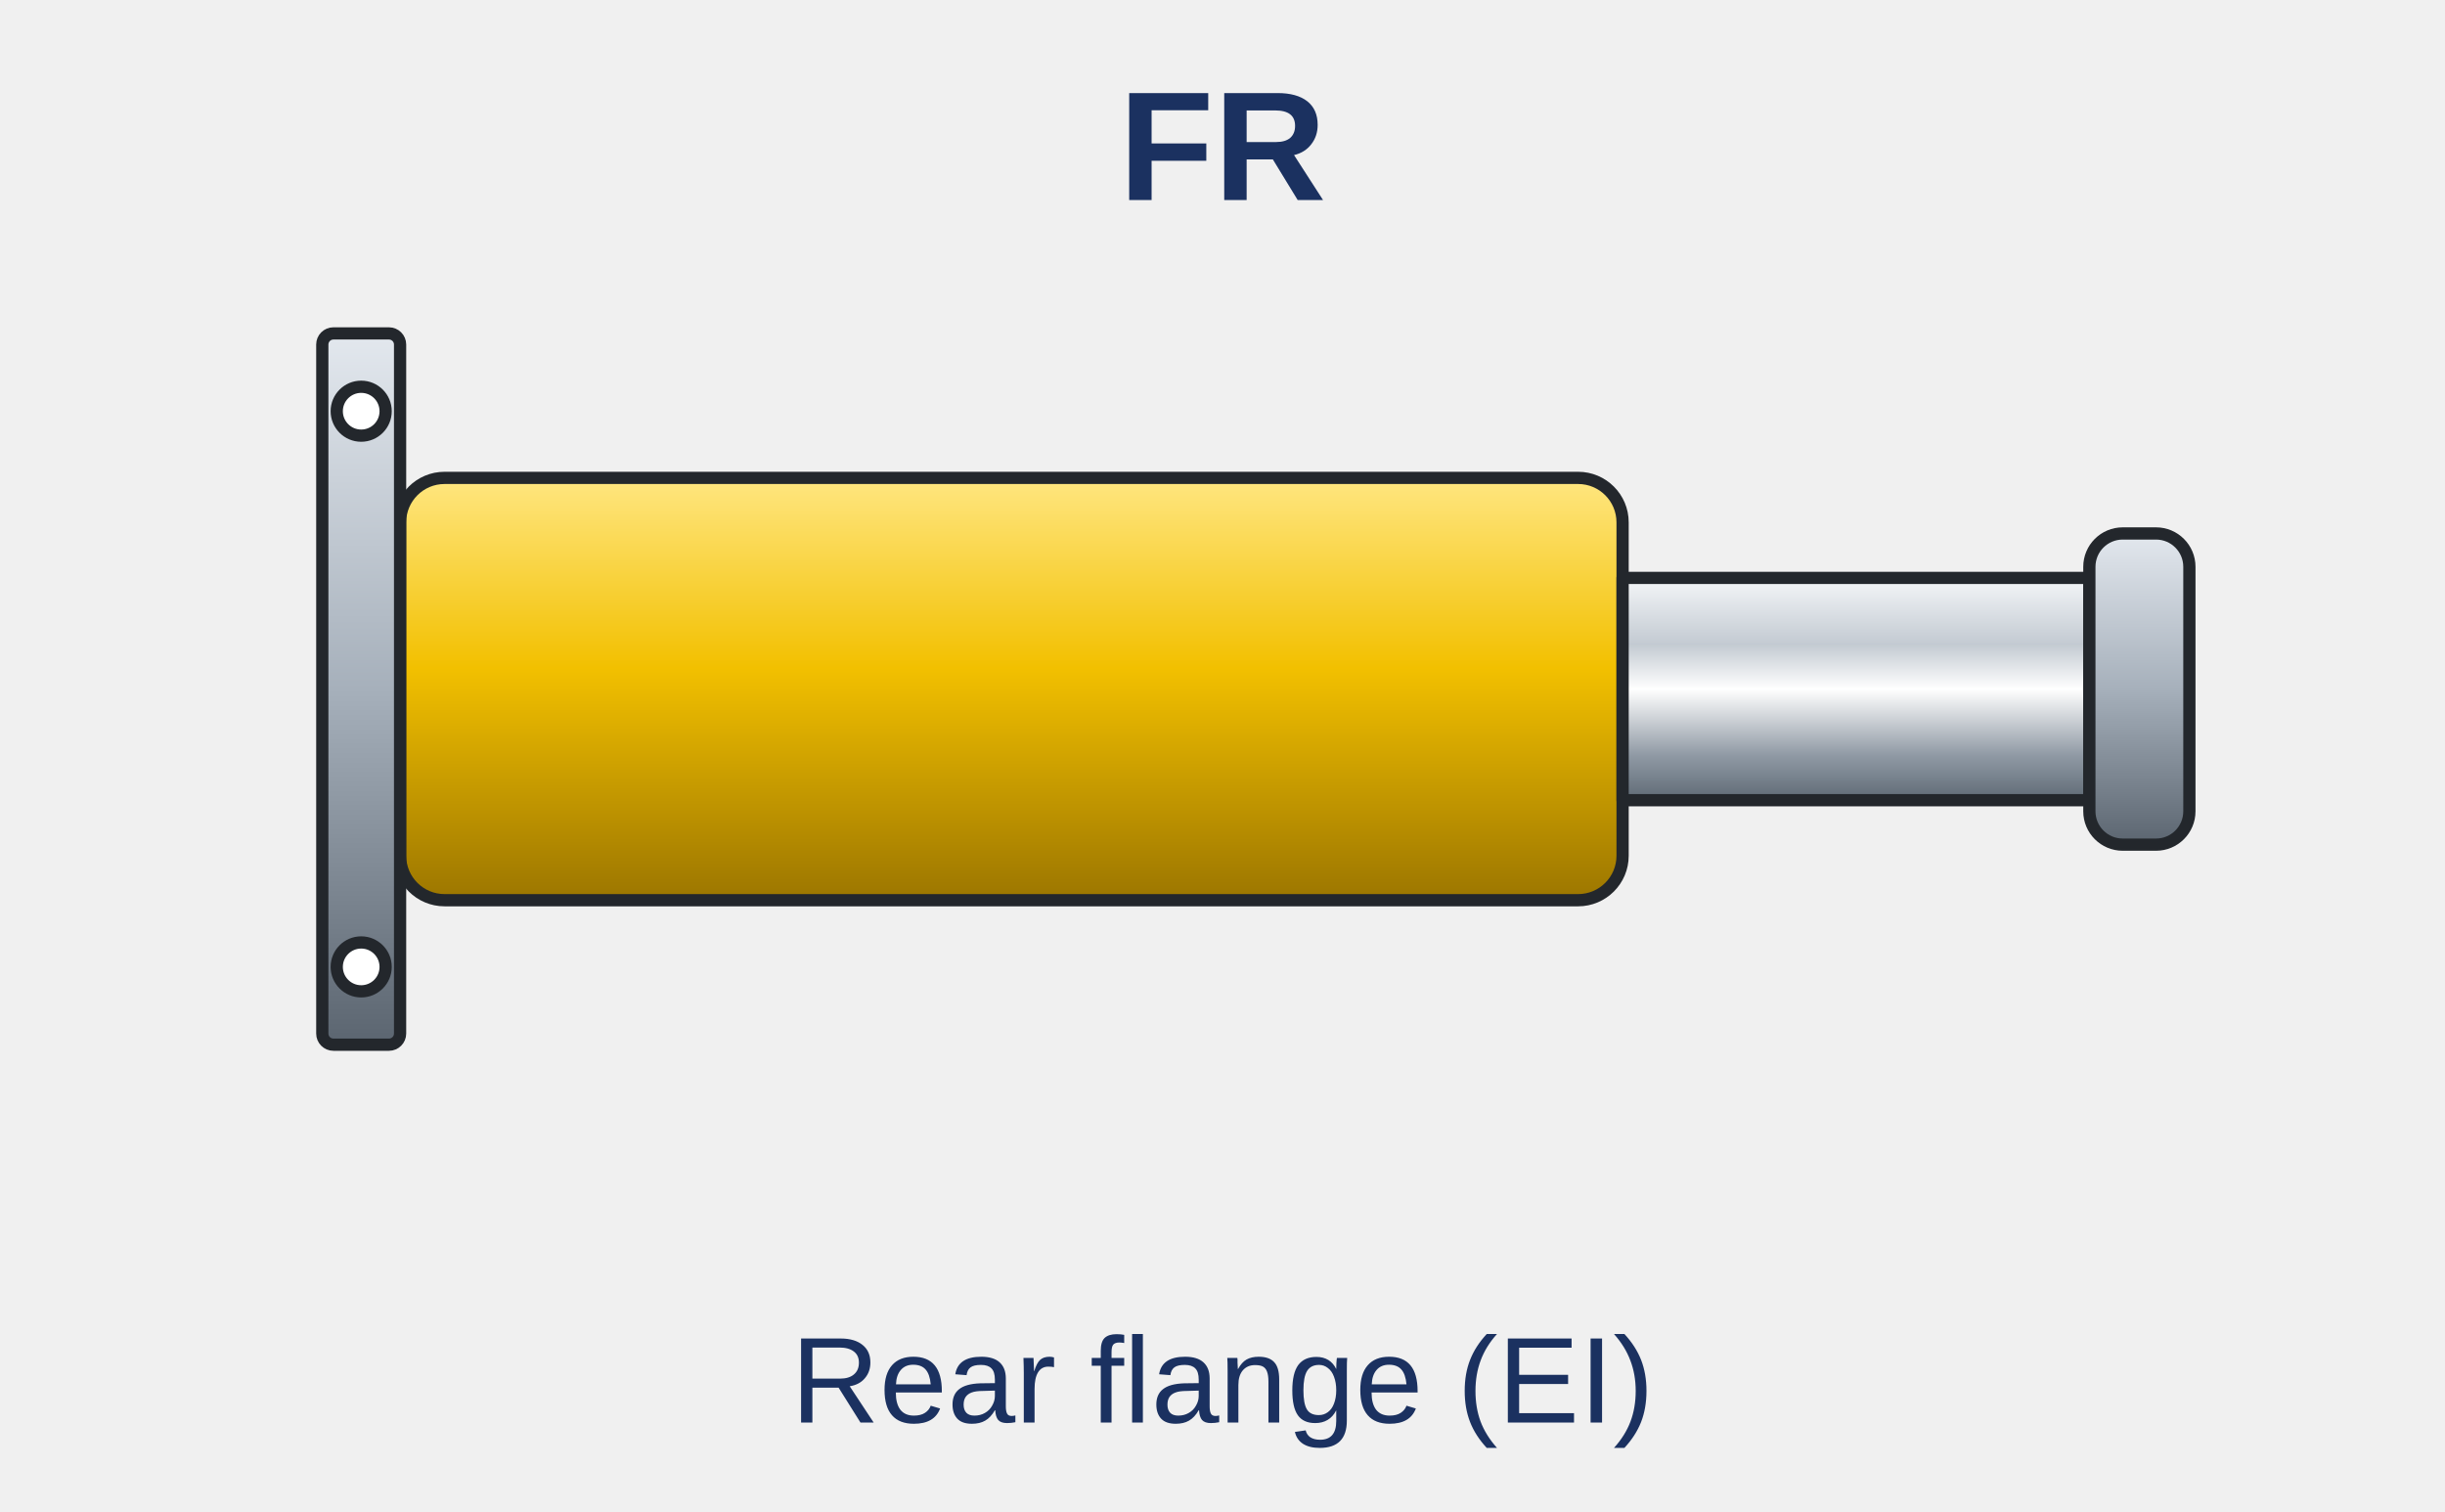
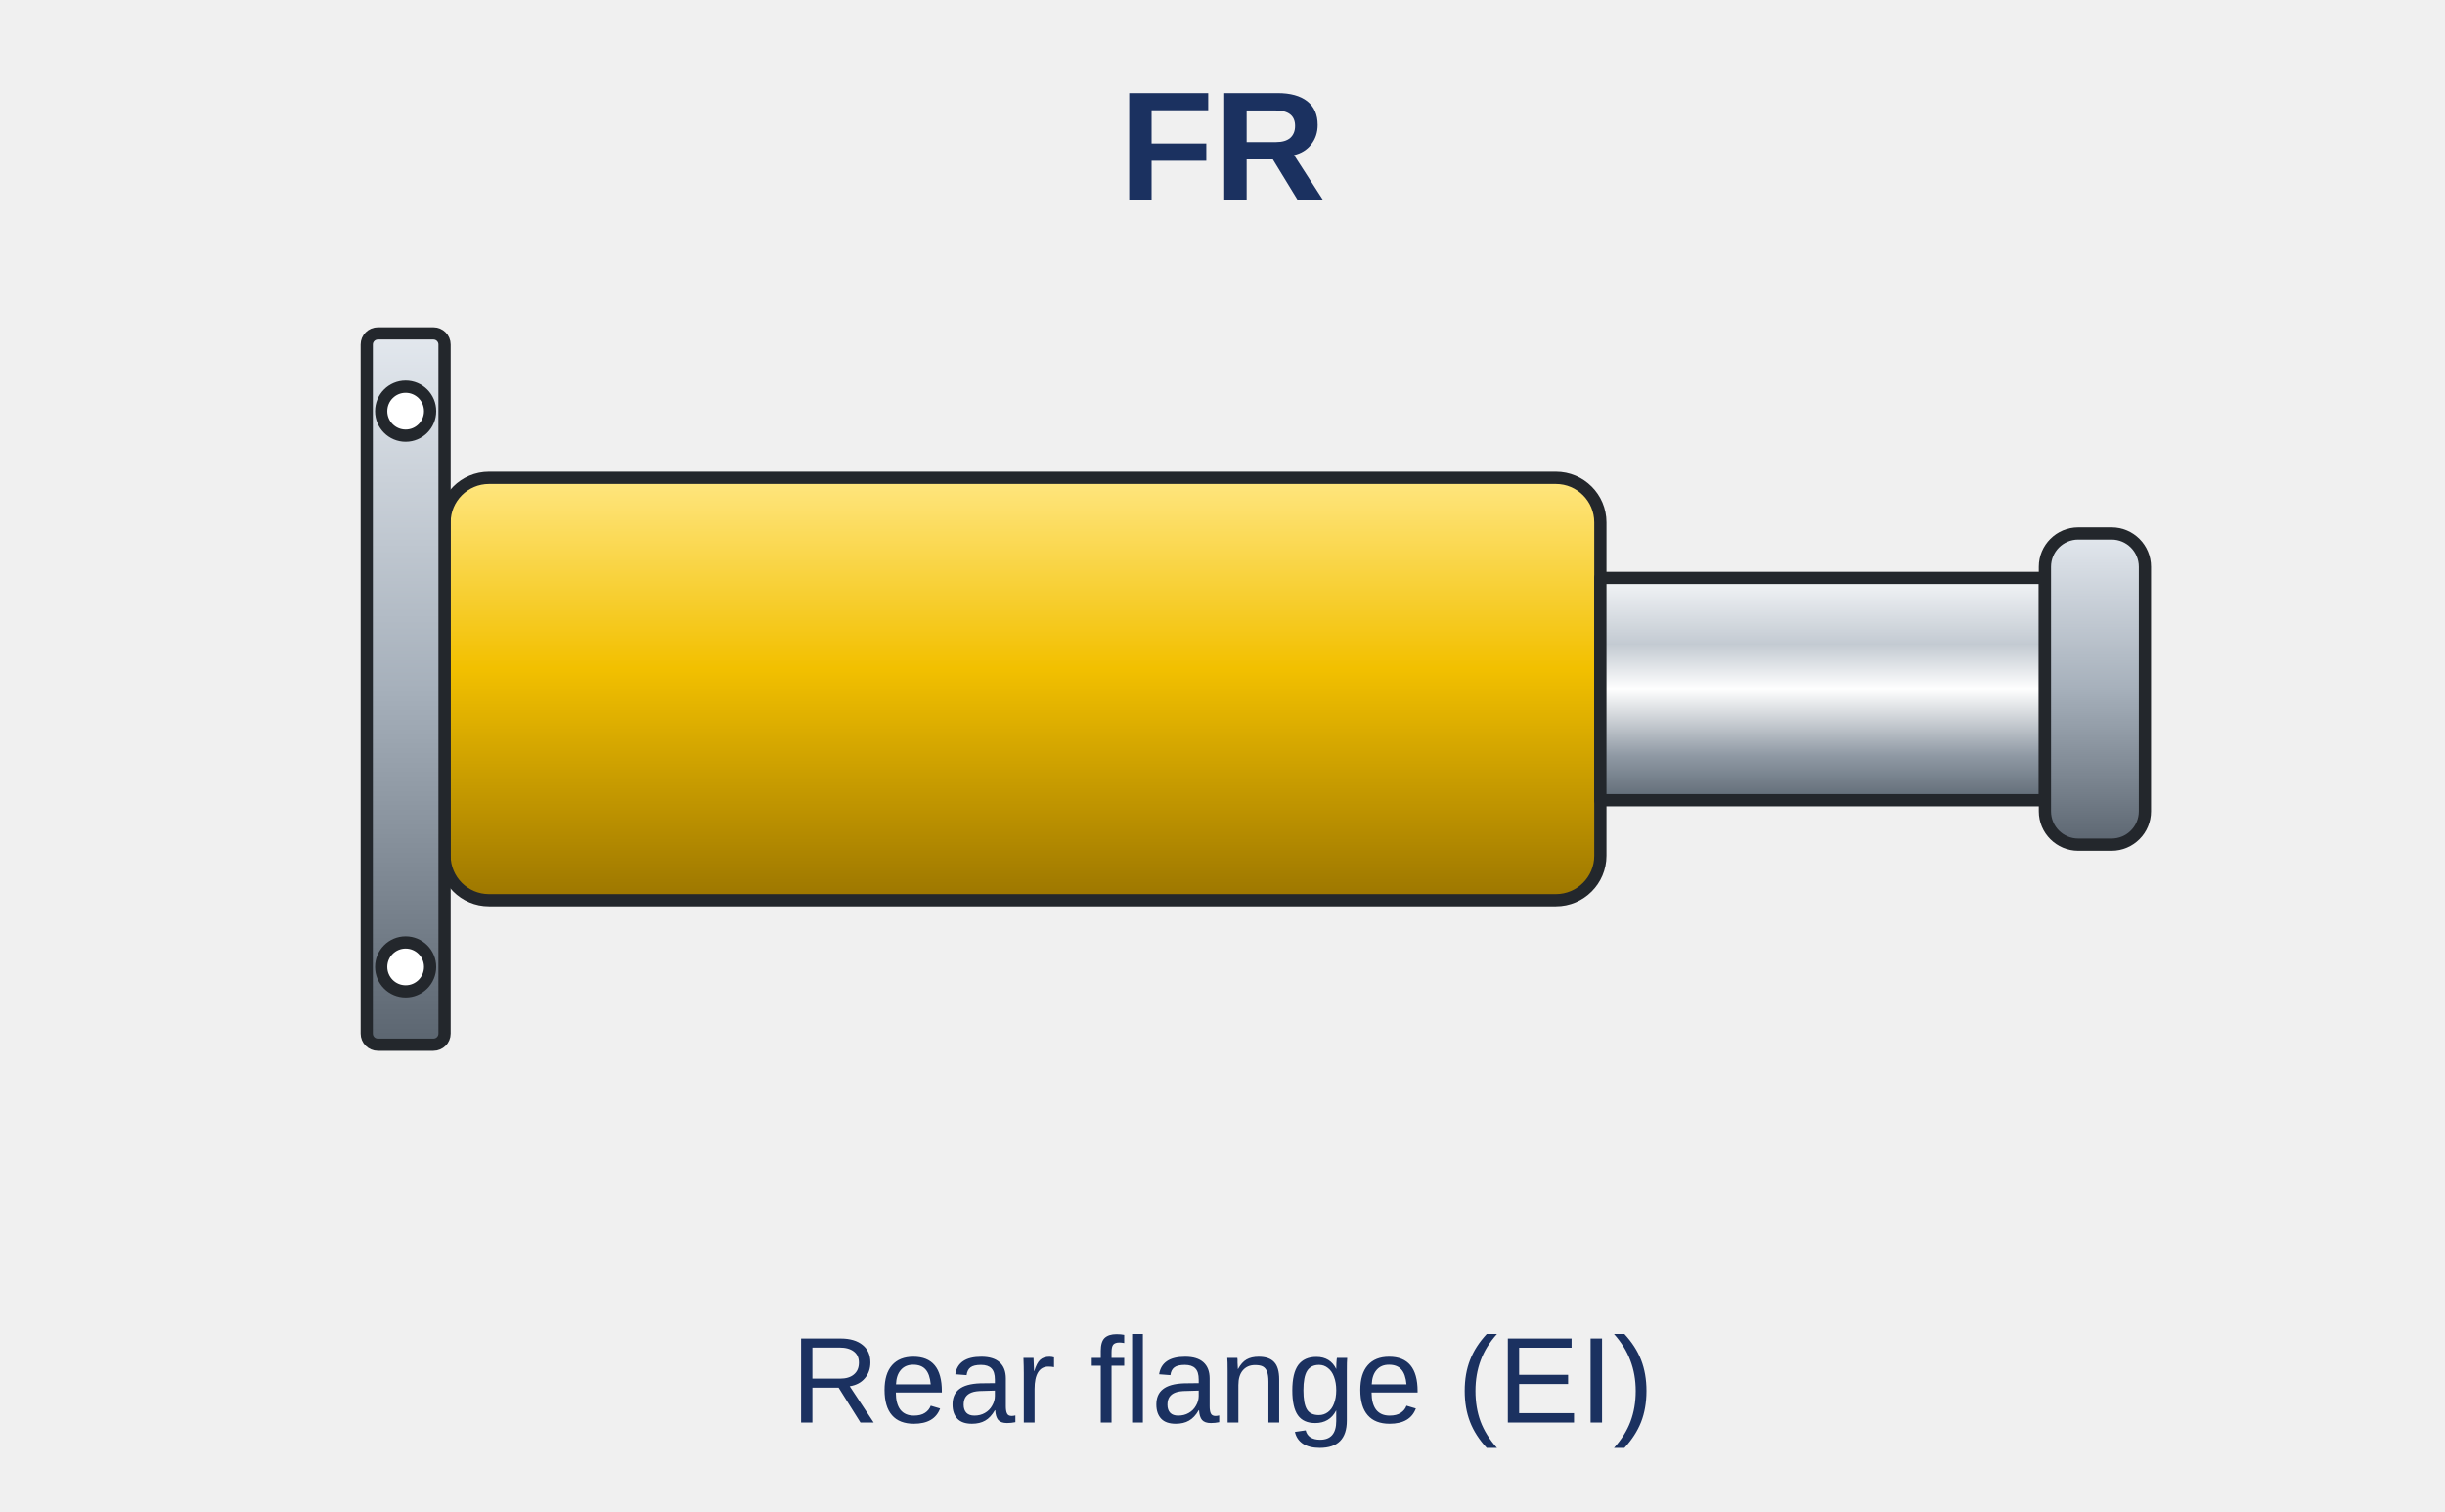
<svg xmlns="http://www.w3.org/2000/svg" viewBox="10 4 220 136" stroke-linejoin="round">
  <defs>
    <linearGradient id="chrome" x1="0" y1="0" x2="0" y2="1">
      <stop offset="0" stop-color="#f4f6f8" />
      <stop offset=".3" stop-color="#c3cad2" />
      <stop offset=".5" stop-color="#ffffff" />
      <stop offset=".8" stop-color="#8f99a4" />
      <stop offset="1" stop-color="#5f6a75" />
    </linearGradient>
    <linearGradient id="black" x1="0" y1="0" x2="0" y2="1">
      <stop offset="0" stop-color="#6b6f75" />
      <stop offset=".45" stop-color="#2a2d31" />
      <stop offset="1" stop-color="#0d0e10" />
    </linearGradient>
    <linearGradient id="yellow" x1="0" y1="0" x2="0" y2="1">
      <stop offset="0" stop-color="#ffe680" />
      <stop offset=".45" stop-color="#f2c000" />
      <stop offset="1" stop-color="#9c7600" />
    </linearGradient>
    <linearGradient id="blue" x1="0" y1="0" x2="0" y2="1">
      <stop offset="0" stop-color="#8dbbff" />
      <stop offset=".45" stop-color="#1f6fe0" />
      <stop offset="1" stop-color="#0b3a86" />
    </linearGradient>
    <linearGradient id="red" x1="0" y1="0" x2="0" y2="1">
      <stop offset="0" stop-color="#ff8a80" />
      <stop offset=".45" stop-color="#d81c1c" />
      <stop offset="1" stop-color="#761010" />
    </linearGradient>
    <linearGradient id="steel" x1="0" y1="0" x2="0" y2="1">
      <stop offset="0" stop-color="#e3e8ee" />
      <stop offset=".5" stop-color="#a6b0bb" />
      <stop offset="1" stop-color="#5b6570" />
    </linearGradient>
    <linearGradient id="pu" x1="0" y1="0" x2="0" y2="1">
      <stop offset="0" stop-color="#555" />
      <stop offset=".5" stop-color="#1b1b1b" />
      <stop offset="1" stop-color="#000" />
    </linearGradient>
  </defs>
-   <rect x="46.0" y="47.0" width="110.0" height="38.0" rx="4" fill="url(#yellow)" stroke="#23272c" stroke-width="1.1" />
-   <rect x="156.0" y="56.0" width="42.0" height="20.0" rx="0" fill="url(#chrome)" stroke="#23272c" stroke-width="1.1" />
-   <rect x="198.0" y="52.0" width="9.0" height="28.0" rx="3" fill="url(#steel)" stroke="#23272c" stroke-width="1.1" />
-   <rect x="39.0" y="34.0" width="7.0" height="64.0" rx="1" fill="url(#steel)" stroke="#23272c" stroke-width="1.1" />
-   <circle cx="42.5" cy="41" r="2.2" fill="#fff" stroke="#23272c" stroke-width="1.1" />
-   <circle cx="42.5" cy="91" r="2.2" fill="#fff" stroke="#23272c" stroke-width="1.1" />
+   <rect x="50.0" y="47.0" width="104.0" height="38.0" rx="4" fill="url(#yellow)" stroke="#23272c" stroke-width="1.1" />
+   <rect x="154.0" y="56.0" width="40.0" height="20.0" rx="0" fill="url(#chrome)" stroke="#23272c" stroke-width="1.1" />
+   <rect x="194.0" y="52.0" width="9.0" height="28.0" rx="3" fill="url(#steel)" stroke="#23272c" stroke-width="1.1" />
+   <rect x="43.0" y="34.0" width="7.0" height="64.0" rx="1" fill="url(#steel)" stroke="#23272c" stroke-width="1.1" />
+   <circle cx="46.5" cy="41" r="2.2" fill="#fff" stroke="#23272c" stroke-width="1.1" />
+   <circle cx="46.5" cy="91" r="2.2" fill="#fff" stroke="#23272c" stroke-width="1.1" />
  <text x="120" y="22" font-size="14" font-weight="700" fill="#1B3160" font-family="Arial" text-anchor="middle">FR</text>
  <text x="120" y="132" font-size="11" fill="#1B3160" font-family="Arial" text-anchor="middle">Rear flange (EI)</text>
</svg>
